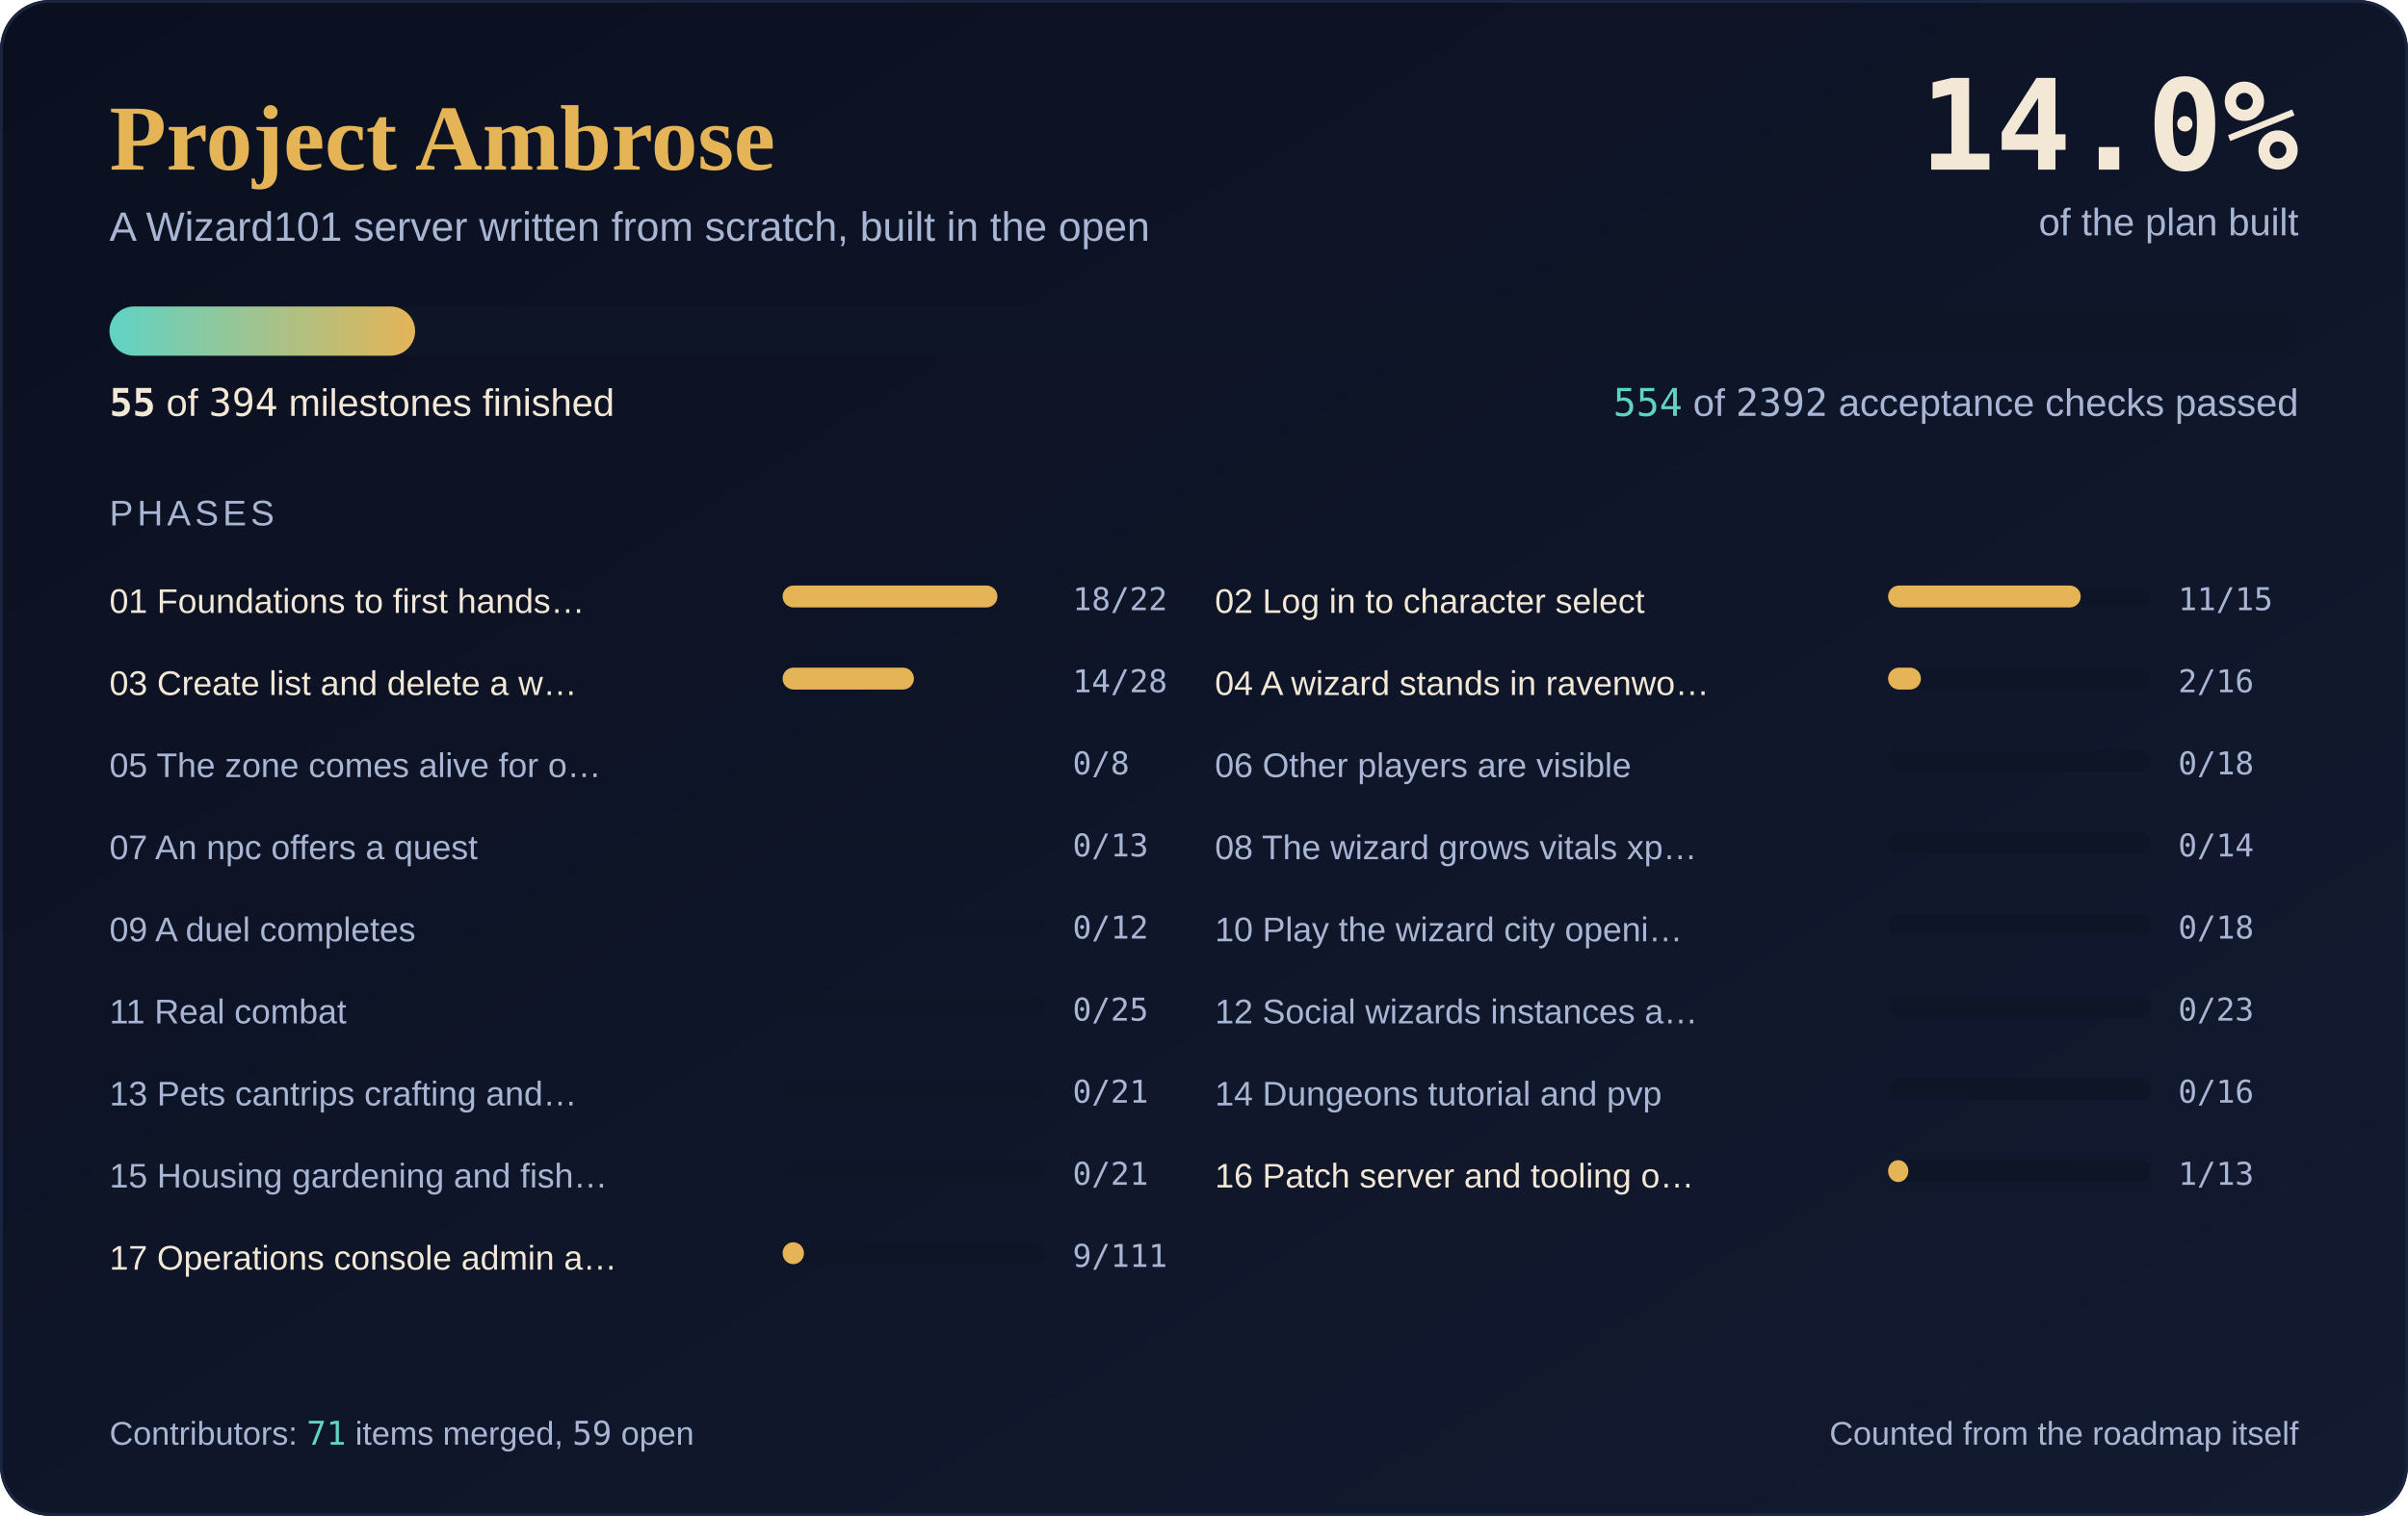
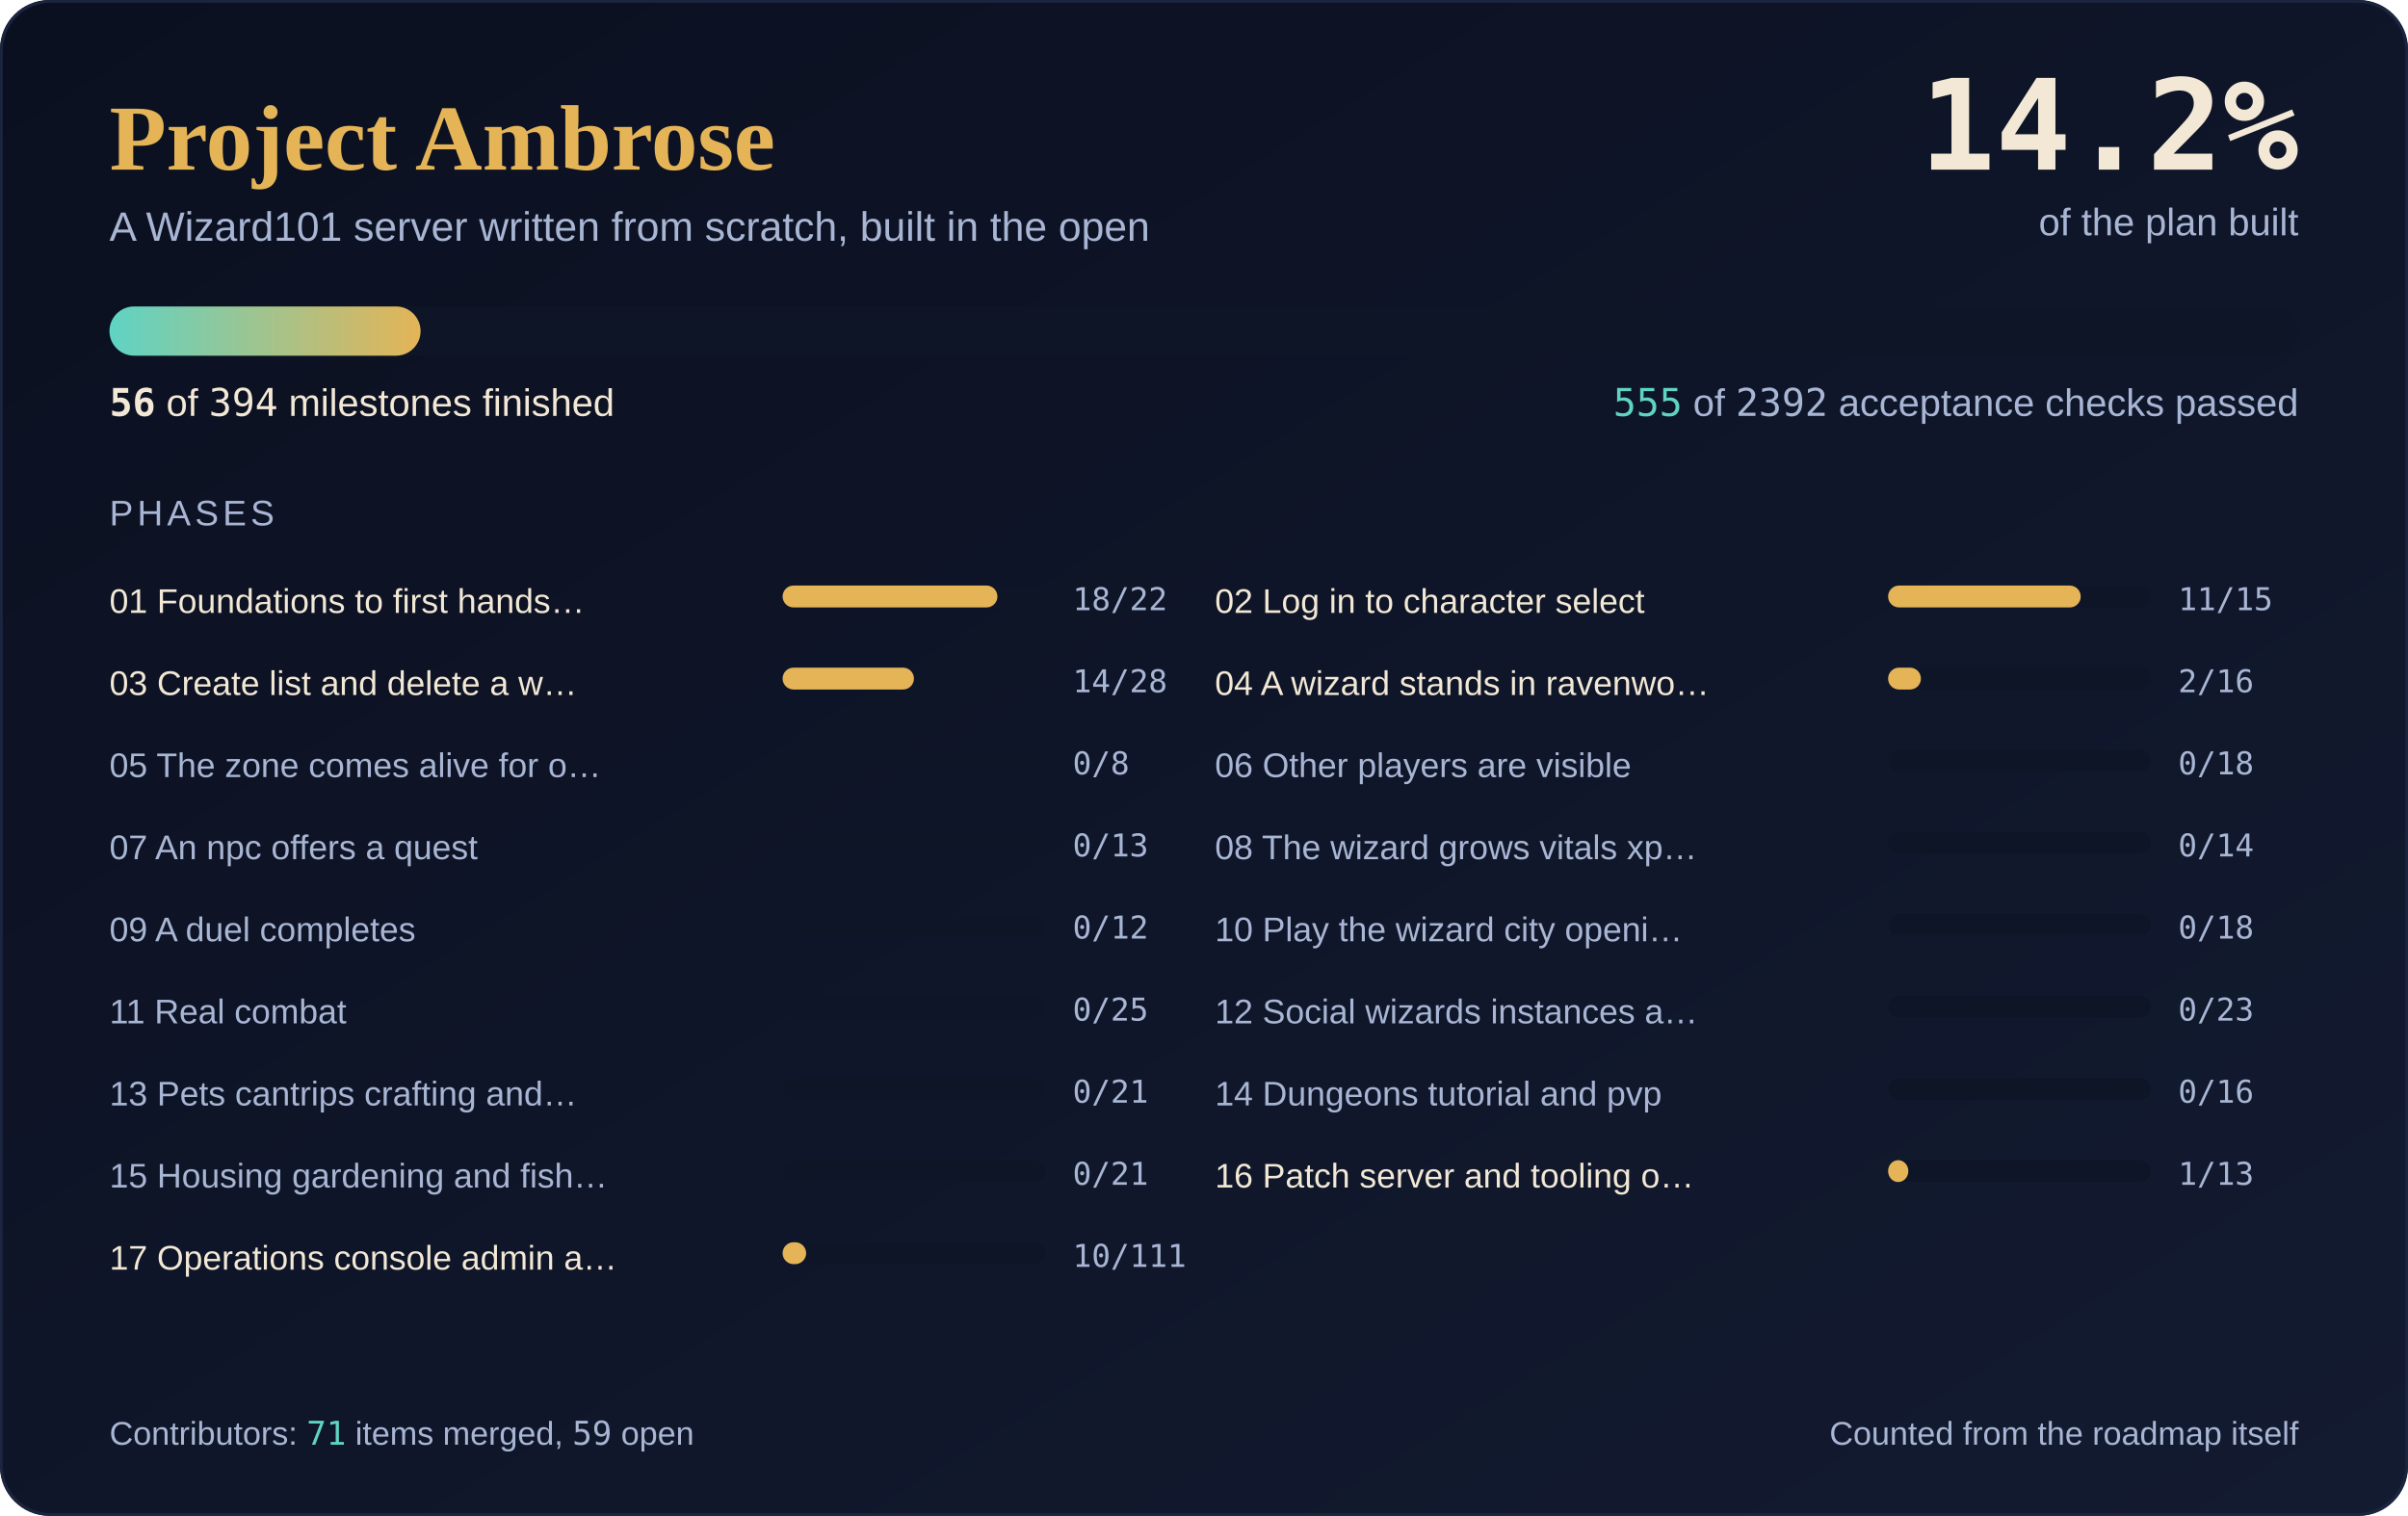
- <svg xmlns="http://www.w3.org/2000/svg" width="880" height="554" viewBox="0 0 880 554" role="img" aria-label="Project Ambrose progress: 55 of 394 milestones complete, 14.0 percent">
+ <svg xmlns="http://www.w3.org/2000/svg" width="880" height="554" viewBox="0 0 880 554" role="img" aria-label="Project Ambrose progress: 56 of 394 milestones complete, 14.2 percent">
  <defs>
    <linearGradient id="sky" x1="0" y1="0" x2="1" y2="1">
      <stop offset="0" stop-color="#0B1020" />
      <stop offset="1" stop-color="#131B31" />
    </linearGradient>
    <linearGradient id="fill" x1="0" y1="0" x2="1" y2="0">
      <stop offset="0" stop-color="#5FD3C4" />
      <stop offset="1" stop-color="#E4B457" />
    </linearGradient>
  </defs>
  <rect width="880" height="554" rx="18" fill="url(#sky)" />
  <rect x="0.5" y="0.5" width="879" height="553" rx="18" fill="none" stroke="#1B2540" />
  <text x="40" y="62" font-family="'Cormorant Garamond', Georgia, 'Times New Roman', serif" font-size="34" font-weight="600" fill="#E4B457">Project Ambrose</text>
  <text x="40" y="88" font-family="Karla, 'Segoe UI', 'Helvetica Neue', Arial, sans-serif" font-size="15" fill="#A8B6D4">A Wizard101 server written from scratch, built in the open</text>
-   <text x="840" y="62" text-anchor="end" font-family="'JetBrains Mono', Consolas, 'DejaVu Sans Mono', monospace" font-size="46" font-weight="700" fill="#F2E8D5">14.0%</text>
+   <text x="840" y="62" text-anchor="end" font-family="'JetBrains Mono', Consolas, 'DejaVu Sans Mono', monospace" font-size="46" font-weight="700" fill="#F2E8D5">14.2%</text>
  <text x="840" y="86" text-anchor="end" font-family="Karla, 'Segoe UI', 'Helvetica Neue', Arial, sans-serif" font-size="14" fill="#A8B6D4">of the plan built</text>
  <rect x="40" y="112" width="800" height="18" rx="9.0" fill="#0E1527" />
-   <rect x="40" y="112" width="111.7" height="18" rx="9.0" fill="url(#fill)" />
+   <rect x="40" y="112" width="113.7" height="18" rx="9.0" fill="url(#fill)" />
  <text x="40" y="152" font-family="Karla, 'Segoe UI', 'Helvetica Neue', Arial, sans-serif" font-size="14" fill="#F2E8D5">
-     <tspan font-family="'JetBrains Mono', Consolas, 'DejaVu Sans Mono', monospace" font-weight="700">55</tspan> of <tspan font-family="'JetBrains Mono', Consolas, 'DejaVu Sans Mono', monospace">394</tspan> milestones finished</text>
+     <tspan font-family="'JetBrains Mono', Consolas, 'DejaVu Sans Mono', monospace" font-weight="700">56</tspan> of <tspan font-family="'JetBrains Mono', Consolas, 'DejaVu Sans Mono', monospace">394</tspan> milestones finished</text>
  <text x="840" y="152" text-anchor="end" font-family="Karla, 'Segoe UI', 'Helvetica Neue', Arial, sans-serif" font-size="14" fill="#A8B6D4">
-     <tspan font-family="'JetBrains Mono', Consolas, 'DejaVu Sans Mono', monospace" fill="#5FD3C4">554</tspan> of <tspan font-family="'JetBrains Mono', Consolas, 'DejaVu Sans Mono', monospace">2392</tspan> acceptance checks passed</text>
+     <tspan font-family="'JetBrains Mono', Consolas, 'DejaVu Sans Mono', monospace" fill="#5FD3C4">555</tspan> of <tspan font-family="'JetBrains Mono', Consolas, 'DejaVu Sans Mono', monospace">2392</tspan> acceptance checks passed</text>
  <text x="40" y="192" font-family="Karla, 'Segoe UI', 'Helvetica Neue', Arial, sans-serif" font-size="13" fill="#A8B6D4" letter-spacing="1.5">PHASES</text>
  <text x="40" y="224" font-family="Karla, 'Segoe UI', 'Helvetica Neue', Arial, sans-serif" font-size="12.5" fill="#F2E8D5">01 Foundations to first hands…</text>
  <rect x="286" y="214" width="96" height="8" rx="4.0" fill="#0E1527" />
  <rect x="286" y="214" width="78.5" height="8" rx="4.0" fill="#E4B457" />
  <text x="392" y="223" font-family="'JetBrains Mono', Consolas, 'DejaVu Sans Mono', monospace" font-size="11.5" fill="#A8B6D4">18/22</text>
  <text x="444" y="224" font-family="Karla, 'Segoe UI', 'Helvetica Neue', Arial, sans-serif" font-size="12.5" fill="#F2E8D5">02 Log in to character select</text>
  <rect x="690" y="214" width="96" height="8" rx="4.0" fill="#0E1527" />
  <rect x="690" y="214" width="70.4" height="8" rx="4.0" fill="#E4B457" />
  <text x="796" y="223" font-family="'JetBrains Mono', Consolas, 'DejaVu Sans Mono', monospace" font-size="11.5" fill="#A8B6D4">11/15</text>
  <text x="40" y="254" font-family="Karla, 'Segoe UI', 'Helvetica Neue', Arial, sans-serif" font-size="12.5" fill="#F2E8D5">03 Create list and delete a w…</text>
  <rect x="286" y="244" width="96" height="8" rx="4.0" fill="#0E1527" />
  <rect x="286" y="244" width="48.0" height="8" rx="4.0" fill="#E4B457" />
  <text x="392" y="253" font-family="'JetBrains Mono', Consolas, 'DejaVu Sans Mono', monospace" font-size="11.5" fill="#A8B6D4">14/28</text>
  <text x="444" y="254" font-family="Karla, 'Segoe UI', 'Helvetica Neue', Arial, sans-serif" font-size="12.5" fill="#F2E8D5">04 A wizard stands in ravenwo…</text>
  <rect x="690" y="244" width="96" height="8" rx="4.0" fill="#0E1527" />
  <rect x="690" y="244" width="12.0" height="8" rx="4.0" fill="#E4B457" />
  <text x="796" y="253" font-family="'JetBrains Mono', Consolas, 'DejaVu Sans Mono', monospace" font-size="11.5" fill="#A8B6D4">2/16</text>
  <text x="40" y="284" font-family="Karla, 'Segoe UI', 'Helvetica Neue', Arial, sans-serif" font-size="12.5" fill="#A8B6D4">05 The zone comes alive for o…</text>
  <rect x="286" y="274" width="96" height="8" rx="4.0" fill="#0E1527" />
  <text x="392" y="283" font-family="'JetBrains Mono', Consolas, 'DejaVu Sans Mono', monospace" font-size="11.5" fill="#A8B6D4">0/8</text>
  <text x="444" y="284" font-family="Karla, 'Segoe UI', 'Helvetica Neue', Arial, sans-serif" font-size="12.5" fill="#A8B6D4">06 Other players are visible</text>
  <rect x="690" y="274" width="96" height="8" rx="4.0" fill="#0E1527" />
  <text x="796" y="283" font-family="'JetBrains Mono', Consolas, 'DejaVu Sans Mono', monospace" font-size="11.5" fill="#A8B6D4">0/18</text>
  <text x="40" y="314" font-family="Karla, 'Segoe UI', 'Helvetica Neue', Arial, sans-serif" font-size="12.5" fill="#A8B6D4">07 An npc offers a quest</text>
  <rect x="286" y="304" width="96" height="8" rx="4.0" fill="#0E1527" />
  <text x="392" y="313" font-family="'JetBrains Mono', Consolas, 'DejaVu Sans Mono', monospace" font-size="11.5" fill="#A8B6D4">0/13</text>
  <text x="444" y="314" font-family="Karla, 'Segoe UI', 'Helvetica Neue', Arial, sans-serif" font-size="12.5" fill="#A8B6D4">08 The wizard grows vitals xp…</text>
  <rect x="690" y="304" width="96" height="8" rx="4.0" fill="#0E1527" />
  <text x="796" y="313" font-family="'JetBrains Mono', Consolas, 'DejaVu Sans Mono', monospace" font-size="11.5" fill="#A8B6D4">0/14</text>
  <text x="40" y="344" font-family="Karla, 'Segoe UI', 'Helvetica Neue', Arial, sans-serif" font-size="12.5" fill="#A8B6D4">09 A duel completes</text>
  <rect x="286" y="334" width="96" height="8" rx="4.0" fill="#0E1527" />
  <text x="392" y="343" font-family="'JetBrains Mono', Consolas, 'DejaVu Sans Mono', monospace" font-size="11.5" fill="#A8B6D4">0/12</text>
  <text x="444" y="344" font-family="Karla, 'Segoe UI', 'Helvetica Neue', Arial, sans-serif" font-size="12.5" fill="#A8B6D4">10 Play the wizard city openi…</text>
  <rect x="690" y="334" width="96" height="8" rx="4.0" fill="#0E1527" />
  <text x="796" y="343" font-family="'JetBrains Mono', Consolas, 'DejaVu Sans Mono', monospace" font-size="11.5" fill="#A8B6D4">0/18</text>
  <text x="40" y="374" font-family="Karla, 'Segoe UI', 'Helvetica Neue', Arial, sans-serif" font-size="12.5" fill="#A8B6D4">11 Real combat</text>
  <rect x="286" y="364" width="96" height="8" rx="4.0" fill="#0E1527" />
  <text x="392" y="373" font-family="'JetBrains Mono', Consolas, 'DejaVu Sans Mono', monospace" font-size="11.5" fill="#A8B6D4">0/25</text>
  <text x="444" y="374" font-family="Karla, 'Segoe UI', 'Helvetica Neue', Arial, sans-serif" font-size="12.5" fill="#A8B6D4">12 Social wizards instances a…</text>
  <rect x="690" y="364" width="96" height="8" rx="4.0" fill="#0E1527" />
  <text x="796" y="373" font-family="'JetBrains Mono', Consolas, 'DejaVu Sans Mono', monospace" font-size="11.5" fill="#A8B6D4">0/23</text>
  <text x="40" y="404" font-family="Karla, 'Segoe UI', 'Helvetica Neue', Arial, sans-serif" font-size="12.5" fill="#A8B6D4">13 Pets cantrips crafting and…</text>
  <rect x="286" y="394" width="96" height="8" rx="4.0" fill="#0E1527" />
  <text x="392" y="403" font-family="'JetBrains Mono', Consolas, 'DejaVu Sans Mono', monospace" font-size="11.5" fill="#A8B6D4">0/21</text>
  <text x="444" y="404" font-family="Karla, 'Segoe UI', 'Helvetica Neue', Arial, sans-serif" font-size="12.5" fill="#A8B6D4">14 Dungeons tutorial and pvp</text>
  <rect x="690" y="394" width="96" height="8" rx="4.0" fill="#0E1527" />
  <text x="796" y="403" font-family="'JetBrains Mono', Consolas, 'DejaVu Sans Mono', monospace" font-size="11.5" fill="#A8B6D4">0/16</text>
  <text x="40" y="434" font-family="Karla, 'Segoe UI', 'Helvetica Neue', Arial, sans-serif" font-size="12.5" fill="#A8B6D4">15 Housing gardening and fish…</text>
  <rect x="286" y="424" width="96" height="8" rx="4.0" fill="#0E1527" />
  <text x="392" y="433" font-family="'JetBrains Mono', Consolas, 'DejaVu Sans Mono', monospace" font-size="11.5" fill="#A8B6D4">0/21</text>
  <text x="444" y="434" font-family="Karla, 'Segoe UI', 'Helvetica Neue', Arial, sans-serif" font-size="12.5" fill="#F2E8D5">16 Patch server and tooling o…</text>
  <rect x="690" y="424" width="96" height="8" rx="4.0" fill="#0E1527" />
  <rect x="690" y="424" width="7.4" height="8" rx="4.0" fill="#E4B457" />
  <text x="796" y="433" font-family="'JetBrains Mono', Consolas, 'DejaVu Sans Mono', monospace" font-size="11.5" fill="#A8B6D4">1/13</text>
  <text x="40" y="464" font-family="Karla, 'Segoe UI', 'Helvetica Neue', Arial, sans-serif" font-size="12.5" fill="#F2E8D5">17 Operations console admin a…</text>
  <rect x="286" y="454" width="96" height="8" rx="4.0" fill="#0E1527" />
-   <rect x="286" y="454" width="7.8" height="8" rx="4.0" fill="#E4B457" />
-   <text x="392" y="463" font-family="'JetBrains Mono', Consolas, 'DejaVu Sans Mono', monospace" font-size="11.5" fill="#A8B6D4">9/111</text>
+   <rect x="286" y="454" width="8.6" height="8" rx="4.0" fill="#E4B457" />
+   <text x="392" y="463" font-family="'JetBrains Mono', Consolas, 'DejaVu Sans Mono', monospace" font-size="11.5" fill="#A8B6D4">10/111</text>
  <text x="40" y="528" font-family="Karla, 'Segoe UI', 'Helvetica Neue', Arial, sans-serif" font-size="12" fill="#A8B6D4">Contributors: <tspan font-family="'JetBrains Mono', Consolas, 'DejaVu Sans Mono', monospace" fill="#5FD3C4">71</tspan> items merged, <tspan font-family="'JetBrains Mono', Consolas, 'DejaVu Sans Mono', monospace">59</tspan> open</text>
  <text x="840" y="528" text-anchor="end" font-family="Karla, 'Segoe UI', 'Helvetica Neue', Arial, sans-serif" font-size="12" fill="#A8B6D4">Counted from the roadmap itself</text>
</svg>
